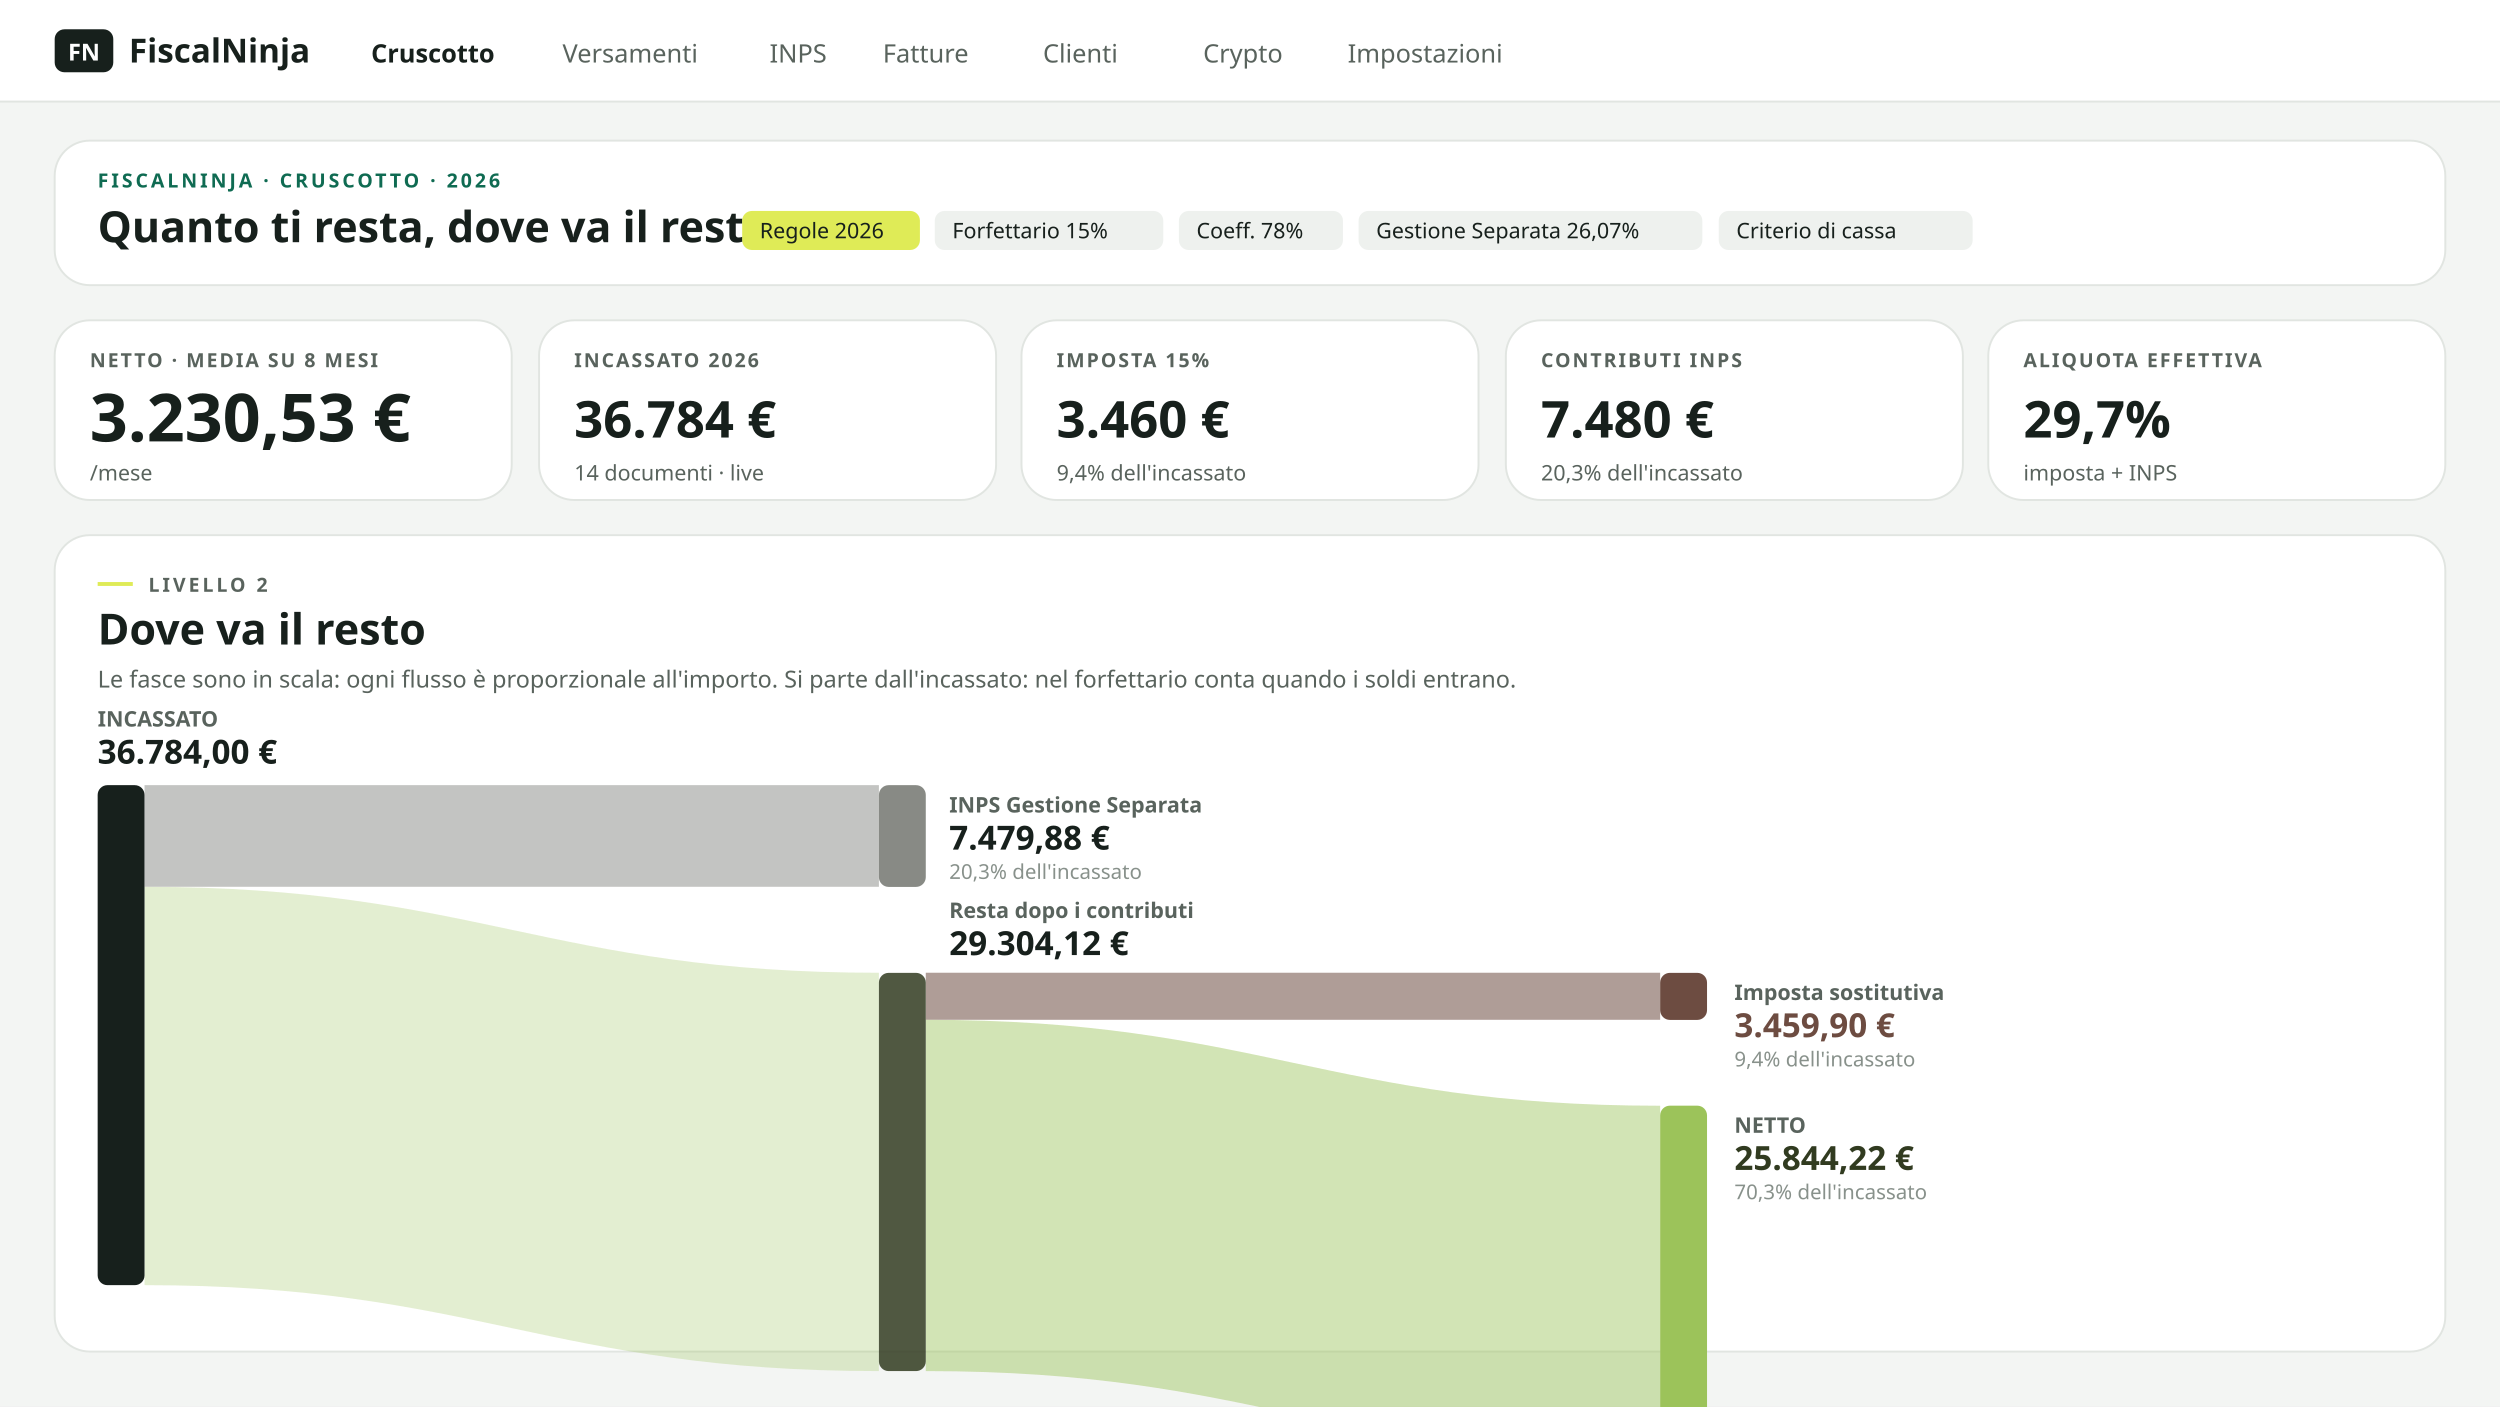
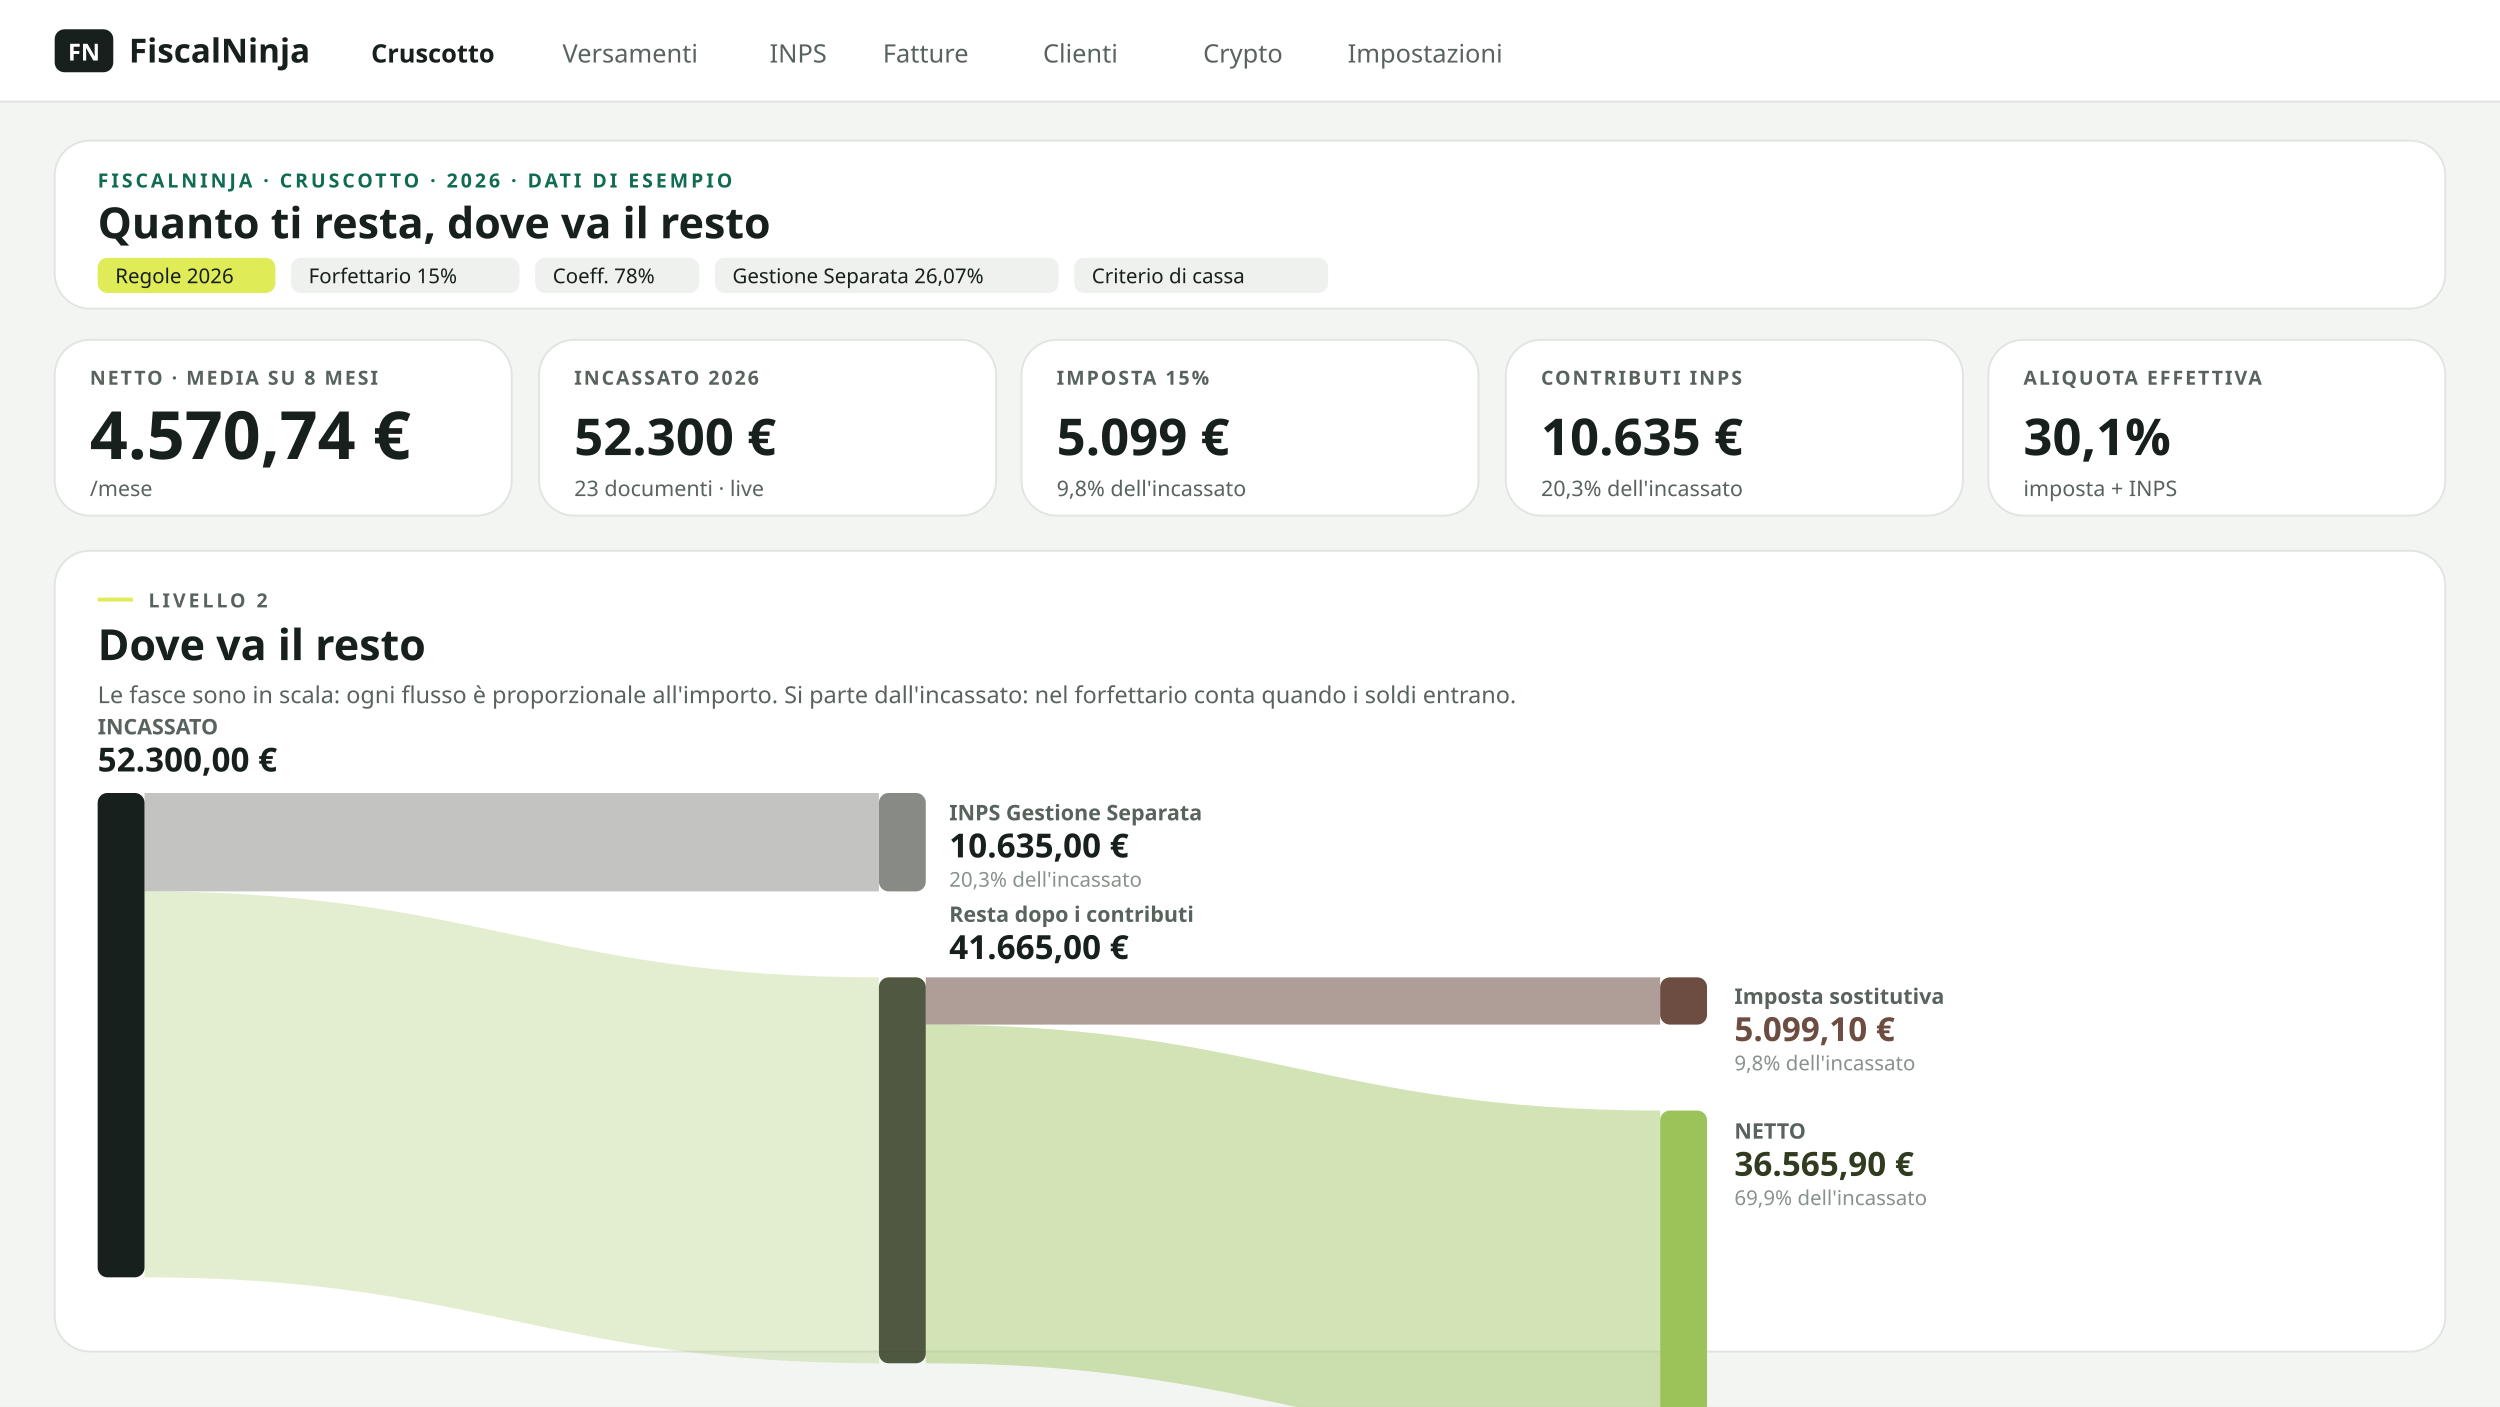
<svg xmlns="http://www.w3.org/2000/svg" width="1280" height="720" viewBox="0 0 1280 720" font-family="Avenir Next, Segoe UI, system-ui, -apple-system, sans-serif">
  <rect width="1280" height="720" fill="#f3f5f3" />
  <rect x="0" y="0" width="1280" height="52" fill="#ffffff" />
  <line x1="0" y1="52" x2="1280" y2="52" stroke="#e1e5e1" />
  <rect x="28" y="15" width="30" height="22" rx="5" fill="#17201c" />
  <text x="43" y="31" font-size="12" font-weight="700" fill="#ffffff" text-anchor="middle">FN</text>
  <text x="66" y="32" font-size="17" font-weight="700" fill="#17201c">FiscalNinja</text>
  <text x="190" y="32" font-size="13" fill="#17201c" font-weight="600">Cruscotto</text>
  <text x="288" y="32" font-size="13" fill="#59635d" font-weight="400">Versamenti</text>
  <text x="394" y="32" font-size="13" fill="#59635d" font-weight="400">INPS</text>
  <text x="452" y="32" font-size="13" fill="#59635d" font-weight="400">Fatture</text>
  <text x="534" y="32" font-size="13" fill="#59635d" font-weight="400">Clienti</text>
  <text x="616" y="32" font-size="13" fill="#59635d" font-weight="400">Crypto</text>
  <text x="690" y="32" font-size="13" fill="#59635d" font-weight="400">Impostazioni</text>
-   <rect x="28" y="72" width="1224" height="74" rx="18" fill="#ffffff" stroke="#e1e5e1" />
-   <text x="50" y="96" font-size="10" font-weight="700" fill="#0f6b52" letter-spacing="1.5">FISCALNINJA · CRUSCOTTO · 2026</text>
-   <text x="50" y="124" font-size="22" font-weight="700" fill="#17201c">Quanto ti resta, dove va il resto</text>
-   <rect x="380" y="108" width="91" height="20" rx="5" fill="#dfeb57" />
-   <text x="389" y="122" font-size="11" fill="#17201c">Regole 2026</text>
-   <rect x="478.6" y="108" width="117" height="20" rx="5" fill="#eef1ee" />
-   <text x="487.6" y="122" font-size="11" fill="#17201c">Forfettario 15%</text>
-   <rect x="603.6" y="108" width="84" height="20" rx="5" fill="#eef1ee" />
-   <text x="612.6" y="122" font-size="11" fill="#17201c">Coeff. 78%</text>
-   <rect x="695.6" y="108" width="176" height="20" rx="5" fill="#eef1ee" />
-   <text x="704.6" y="122" font-size="11" fill="#17201c">Gestione Separata 26,07%</text>
-   <rect x="880.0" y="108" width="130" height="20" rx="5" fill="#eef1ee" />
-   <text x="889.0" y="122" font-size="11" fill="#17201c">Criterio di cassa</text>
-   <rect x="28" y="164" width="234" height="92" rx="18" fill="#ffffff" stroke="#e1e5e1" />
-   <text x="46" y="188" font-size="10" font-weight="700" fill="#59635d" letter-spacing="1">NETTO · MEDIA SU 8 MESI</text>
-   <text x="46" y="226" font-size="34" font-weight="700" fill="#17201c">3.230,53 €</text>
-   <text x="46" y="246" font-size="11" fill="#59635d">/mese</text>
-   <rect x="276" y="164" width="234" height="92" rx="18" fill="#ffffff" stroke="#e1e5e1" />
-   <text x="294" y="188" font-size="10" font-weight="700" fill="#59635d" letter-spacing="1">INCASSATO 2026</text>
-   <text x="294" y="224" font-size="26" font-weight="700" fill="#17201c">36.784 €</text>
-   <text x="294" y="246" font-size="11" fill="#59635d">14 documenti · live</text>
-   <rect x="523" y="164" width="234" height="92" rx="18" fill="#ffffff" stroke="#e1e5e1" />
-   <text x="541" y="188" font-size="10" font-weight="700" fill="#59635d" letter-spacing="1">IMPOSTA 15%</text>
-   <text x="541" y="224" font-size="26" font-weight="700" fill="#17201c">3.460 €</text>
-   <text x="541" y="246" font-size="11" fill="#59635d">9,4% dell'incassato</text>
-   <rect x="771" y="164" width="234" height="92" rx="18" fill="#ffffff" stroke="#e1e5e1" />
-   <text x="789" y="188" font-size="10" font-weight="700" fill="#59635d" letter-spacing="1">CONTRIBUTI INPS</text>
-   <text x="789" y="224" font-size="26" font-weight="700" fill="#17201c">7.480 €</text>
-   <text x="789" y="246" font-size="11" fill="#59635d">20,3% dell'incassato</text>
-   <rect x="1018" y="164" width="234" height="92" rx="18" fill="#ffffff" stroke="#e1e5e1" />
-   <text x="1036" y="188" font-size="10" font-weight="700" fill="#59635d" letter-spacing="1">ALIQUOTA EFFETTIVA</text>
-   <text x="1036" y="224" font-size="26" font-weight="700" fill="#17201c">29,7%</text>
-   <text x="1036" y="246" font-size="11" fill="#59635d">imposta + INPS</text>
-   <rect x="28" y="274" width="1224" height="418" rx="18" fill="#ffffff" stroke="#e1e5e1" />
-   <rect x="50" y="298" width="18" height="2" fill="#dfeb57" />
-   <text x="76" y="303" font-size="10" font-weight="700" fill="#59635d" letter-spacing="1.5">LIVELLO 2</text>
-   <text x="50" y="330" font-size="22" font-weight="700" fill="#17201c">Dove va il resto</text>
-   <text x="50" y="352" font-size="12" fill="#59635d">Le fasce sono in scala: ogni flusso è proporzionale all'importo. Si parte dall'incassato: nel forfettario conta quando i soldi entrano.</text>
-   <path d="M74,402 C243.2,402 280.8,402 450,402 L450,454.057 C280.8,454.057 243.2,454.057 74,454.057 Z" fill="#888a85" opacity="0.5" />
-   <path d="M74,454.057 C243.2,454.057 280.8,498.057 450,498.057 L450,702.0 C280.8,702.0 243.2,658.0 74,658.0 Z" fill="#9cc35a" opacity="0.28" />
-   <path d="M474,498.057 C643.2,498.057 680.8,498.057 850,498.057 L850,522.136 C680.8,522.136 643.2,522.136 474,522.136 Z" fill="#6d4c41" opacity="0.55" />
-   <path d="M474,522.136 C643.2,522.136 680.8,566.136 850,566.136 L850,746.0 C680.8,746.0 643.2,702.0 474,702.0 Z" fill="#9cc35a" opacity="0.45" />
-   <rect x="50" y="402.0" width="24" height="256.0" rx="5" fill="#17201c" opacity="1" />
-   <rect x="450" y="402.0" width="24" height="52.1" rx="5" fill="#888a85" opacity="1" />
-   <rect x="450" y="498.1" width="24" height="203.9" rx="5" fill="#313b20" opacity="0.85" />
-   <rect x="850" y="498.1" width="24" height="24.1" rx="5" fill="#6d4c41" opacity="1" />
-   <rect x="850" y="566.1" width="24" height="179.9" rx="5" fill="#9cc35a" opacity="1" />
-   <text x="50" y="372" font-size="11" font-weight="600" fill="#59635d" text-anchor="start">INCASSATO</text>
-   <text x="50" y="391" font-size="17" font-weight="700" fill="#17201c" text-anchor="start">36.784,00 €</text>
-   <text x="486" y="416" font-size="11" font-weight="600" fill="#59635d" text-anchor="start">INPS Gestione Separata</text>
-   <text x="486" y="435" font-size="17" font-weight="700" fill="#17201c" text-anchor="start">7.479,88 €</text>
-   <text x="486" y="450" font-size="10.5" fill="#88918b" text-anchor="start">20,3% dell'incassato</text>
-   <text x="486" y="470" font-size="11" font-weight="600" fill="#59635d" text-anchor="start">Resta dopo i contributi</text>
-   <text x="486" y="489" font-size="17" font-weight="700" fill="#17201c" text-anchor="start">29.304,12 €</text>
-   <text x="888" y="512" font-size="11" font-weight="600" fill="#59635d" text-anchor="start">Imposta sostitutiva</text>
-   <text x="888" y="531" font-size="17" font-weight="700" fill="#6d4c41" text-anchor="start">3.459,90 €</text>
-   <text x="888" y="546" font-size="10.5" fill="#88918b" text-anchor="start">9,4% dell'incassato</text>
-   <text x="888" y="580" font-size="11" font-weight="600" fill="#59635d" text-anchor="start">NETTO</text>
-   <text x="888" y="599" font-size="17" font-weight="700" fill="#313b20" text-anchor="start">25.844,22 €</text>
-   <text x="888" y="614" font-size="10.5" fill="#88918b" text-anchor="start">70,3% dell'incassato</text>
+   <rect x="28" y="72" width="1224" height="86" rx="18" fill="#ffffff" stroke="#e1e5e1" />
+   <text x="50" y="96" font-size="10" font-weight="700" fill="#0f6b52" letter-spacing="1.5">FISCALNINJA · CRUSCOTTO · 2026 · DATI DI ESEMPIO</text>
+   <text x="50" y="122" font-size="22" font-weight="700" fill="#17201c">Quanto ti resta, dove va il resto</text>
+   <rect x="50" y="132" width="91" height="18" rx="5" fill="#dfeb57" />
+   <text x="59" y="145" font-size="10.5" fill="#17201c">Regole 2026</text>
+   <rect x="149" y="132" width="117" height="18" rx="5" fill="#eef1ee" />
+   <text x="158" y="145" font-size="10.5" fill="#17201c">Forfettario 15%</text>
+   <rect x="274" y="132" width="84" height="18" rx="5" fill="#eef1ee" />
+   <text x="283" y="145" font-size="10.5" fill="#17201c">Coeff. 78%</text>
+   <rect x="366" y="132" width="176" height="18" rx="5" fill="#eef1ee" />
+   <text x="375" y="145" font-size="10.5" fill="#17201c">Gestione Separata 26,07%</text>
+   <rect x="550" y="132" width="130" height="18" rx="5" fill="#eef1ee" />
+   <text x="559" y="145" font-size="10.5" fill="#17201c">Criterio di cassa</text>
+   <rect x="28" y="174" width="234" height="90" rx="18" fill="#ffffff" stroke="#e1e5e1" />
+   <text x="46" y="197" font-size="10" font-weight="700" fill="#59635d" letter-spacing="1">NETTO · MEDIA SU 8 MESI</text>
+   <text x="46" y="235" font-size="34" font-weight="700" fill="#17201c">4.570,74 €</text>
+   <text x="46" y="254" font-size="11" fill="#59635d">/mese</text>
+   <rect x="276" y="174" width="234" height="90" rx="18" fill="#ffffff" stroke="#e1e5e1" />
+   <text x="294" y="197" font-size="10" font-weight="700" fill="#59635d" letter-spacing="1">INCASSATO 2026</text>
+   <text x="294" y="233" font-size="26" font-weight="700" fill="#17201c">52.300 €</text>
+   <text x="294" y="254" font-size="11" fill="#59635d">23 documenti · live</text>
+   <rect x="523" y="174" width="234" height="90" rx="18" fill="#ffffff" stroke="#e1e5e1" />
+   <text x="541" y="197" font-size="10" font-weight="700" fill="#59635d" letter-spacing="1">IMPOSTA 15%</text>
+   <text x="541" y="233" font-size="26" font-weight="700" fill="#17201c">5.099 €</text>
+   <text x="541" y="254" font-size="11" fill="#59635d">9,8% dell'incassato</text>
+   <rect x="771" y="174" width="234" height="90" rx="18" fill="#ffffff" stroke="#e1e5e1" />
+   <text x="789" y="197" font-size="10" font-weight="700" fill="#59635d" letter-spacing="1">CONTRIBUTI INPS</text>
+   <text x="789" y="233" font-size="26" font-weight="700" fill="#17201c">10.635 €</text>
+   <text x="789" y="254" font-size="11" fill="#59635d">20,3% dell'incassato</text>
+   <rect x="1018" y="174" width="234" height="90" rx="18" fill="#ffffff" stroke="#e1e5e1" />
+   <text x="1036" y="197" font-size="10" font-weight="700" fill="#59635d" letter-spacing="1">ALIQUOTA EFFETTIVA</text>
+   <text x="1036" y="233" font-size="26" font-weight="700" fill="#17201c">30,1%</text>
+   <text x="1036" y="254" font-size="11" fill="#59635d">imposta + INPS</text>
+   <rect x="28" y="282" width="1224" height="410" rx="18" fill="#ffffff" stroke="#e1e5e1" />
+   <rect x="50" y="306" width="18" height="2" fill="#dfeb57" />
+   <text x="76" y="311" font-size="10" font-weight="700" fill="#59635d" letter-spacing="1.5">LIVELLO 2</text>
+   <text x="50" y="338" font-size="22" font-weight="700" fill="#17201c">Dove va il resto</text>
+   <text x="50" y="360" font-size="12" fill="#59635d">Le fasce sono in scala: ogni flusso è proporzionale all'importo. Si parte dall'incassato: nel forfettario conta quando i soldi entrano.</text>
+   <path d="M74,406.0 C243.2,406.0 280.8,406.0 450,406.0 L450,456.4 C280.8,456.4 243.2,456.4 74,456.4 Z" fill="#888a85" opacity="0.5" />
+   <path d="M74,456.4 C243.2,456.4 280.8,500.4 450,500.4 L450,698.0 C280.8,698.0 243.2,654.0 74,654.0 Z" fill="#9cc35a" opacity="0.28" />
+   <path d="M474,500.4 C643.2,500.4 680.8,500.4 850,500.4 L850,524.6 C680.8,524.6 643.2,524.6 474,524.6 Z" fill="#6d4c41" opacity="0.55" />
+   <path d="M474,524.6 C643.2,524.6 680.8,568.6 850,568.6 L850,742.0 C680.8,742.0 643.2,698.0 474,698.0 Z" fill="#9cc35a" opacity="0.45" />
+   <rect x="50" y="406.0" width="24" height="248.0" rx="5" fill="#17201c" opacity="1" />
+   <rect x="450" y="406.0" width="24" height="50.4" rx="5" fill="#888a85" opacity="1" />
+   <rect x="450" y="500.4" width="24" height="197.6" rx="5" fill="#313b20" opacity="0.85" />
+   <rect x="850" y="500.4" width="24" height="24.2" rx="5" fill="#6d4c41" opacity="1" />
+   <rect x="850" y="568.6" width="24" height="173.4" rx="5" fill="#9cc35a" opacity="1" />
+   <text x="50" y="376" font-size="11" font-weight="600" fill="#59635d">INCASSATO</text>
+   <text x="50" y="395" font-size="17" font-weight="700" fill="#17201c">52.300,00 €</text>
+   <text x="486" y="420" font-size="11" font-weight="600" fill="#59635d">INPS Gestione Separata</text>
+   <text x="486" y="439" font-size="17" font-weight="700" fill="#17201c">10.635,00 €</text>
+   <text x="486" y="454" font-size="10.5" fill="#88918b">20,3% dell'incassato</text>
+   <text x="486" y="472" font-size="11" font-weight="600" fill="#59635d">Resta dopo i contributi</text>
+   <text x="486" y="491" font-size="17" font-weight="700" fill="#17201c">41.665,00 €</text>
+   <text x="888" y="514" font-size="11" font-weight="600" fill="#59635d">Imposta sostitutiva</text>
+   <text x="888" y="533" font-size="17" font-weight="700" fill="#6d4c41">5.099,10 €</text>
+   <text x="888" y="548" font-size="10.5" fill="#88918b">9,8% dell'incassato</text>
+   <text x="888" y="583" font-size="11" font-weight="600" fill="#59635d">NETTO</text>
+   <text x="888" y="602" font-size="17" font-weight="700" fill="#313b20">36.565,90 €</text>
+   <text x="888" y="617" font-size="10.5" fill="#88918b">69,9% dell'incassato</text>
</svg>
